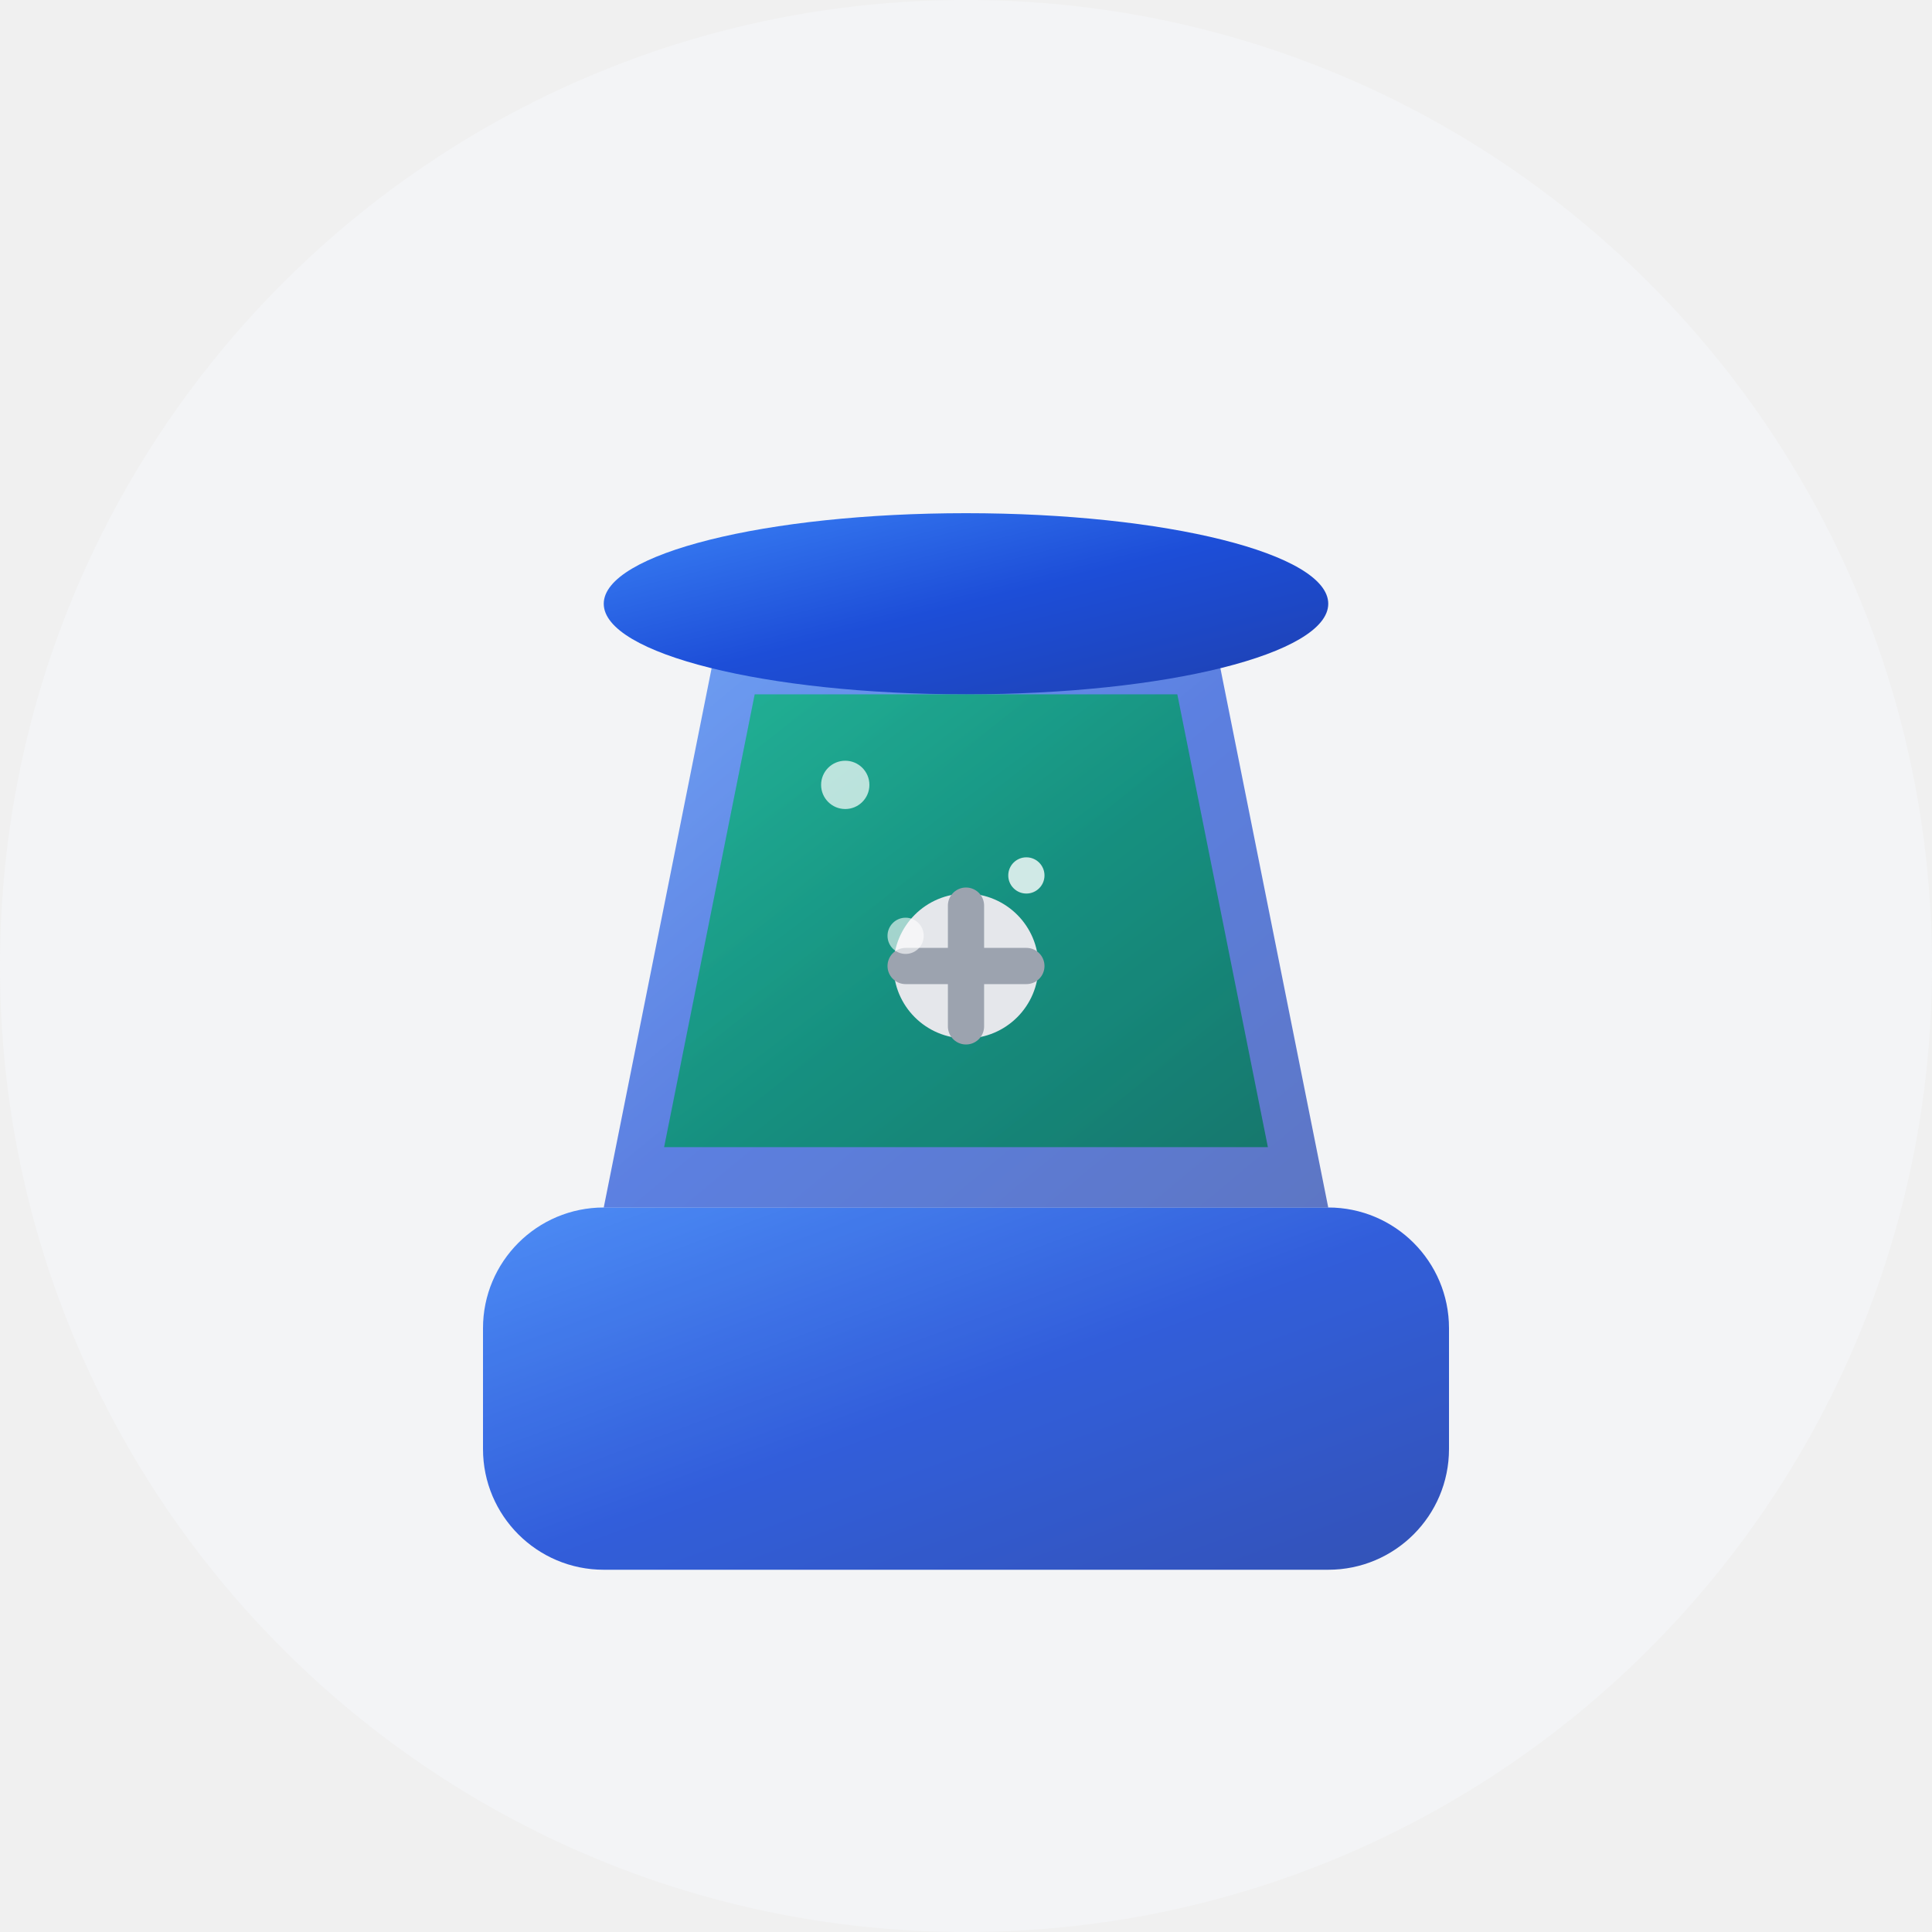
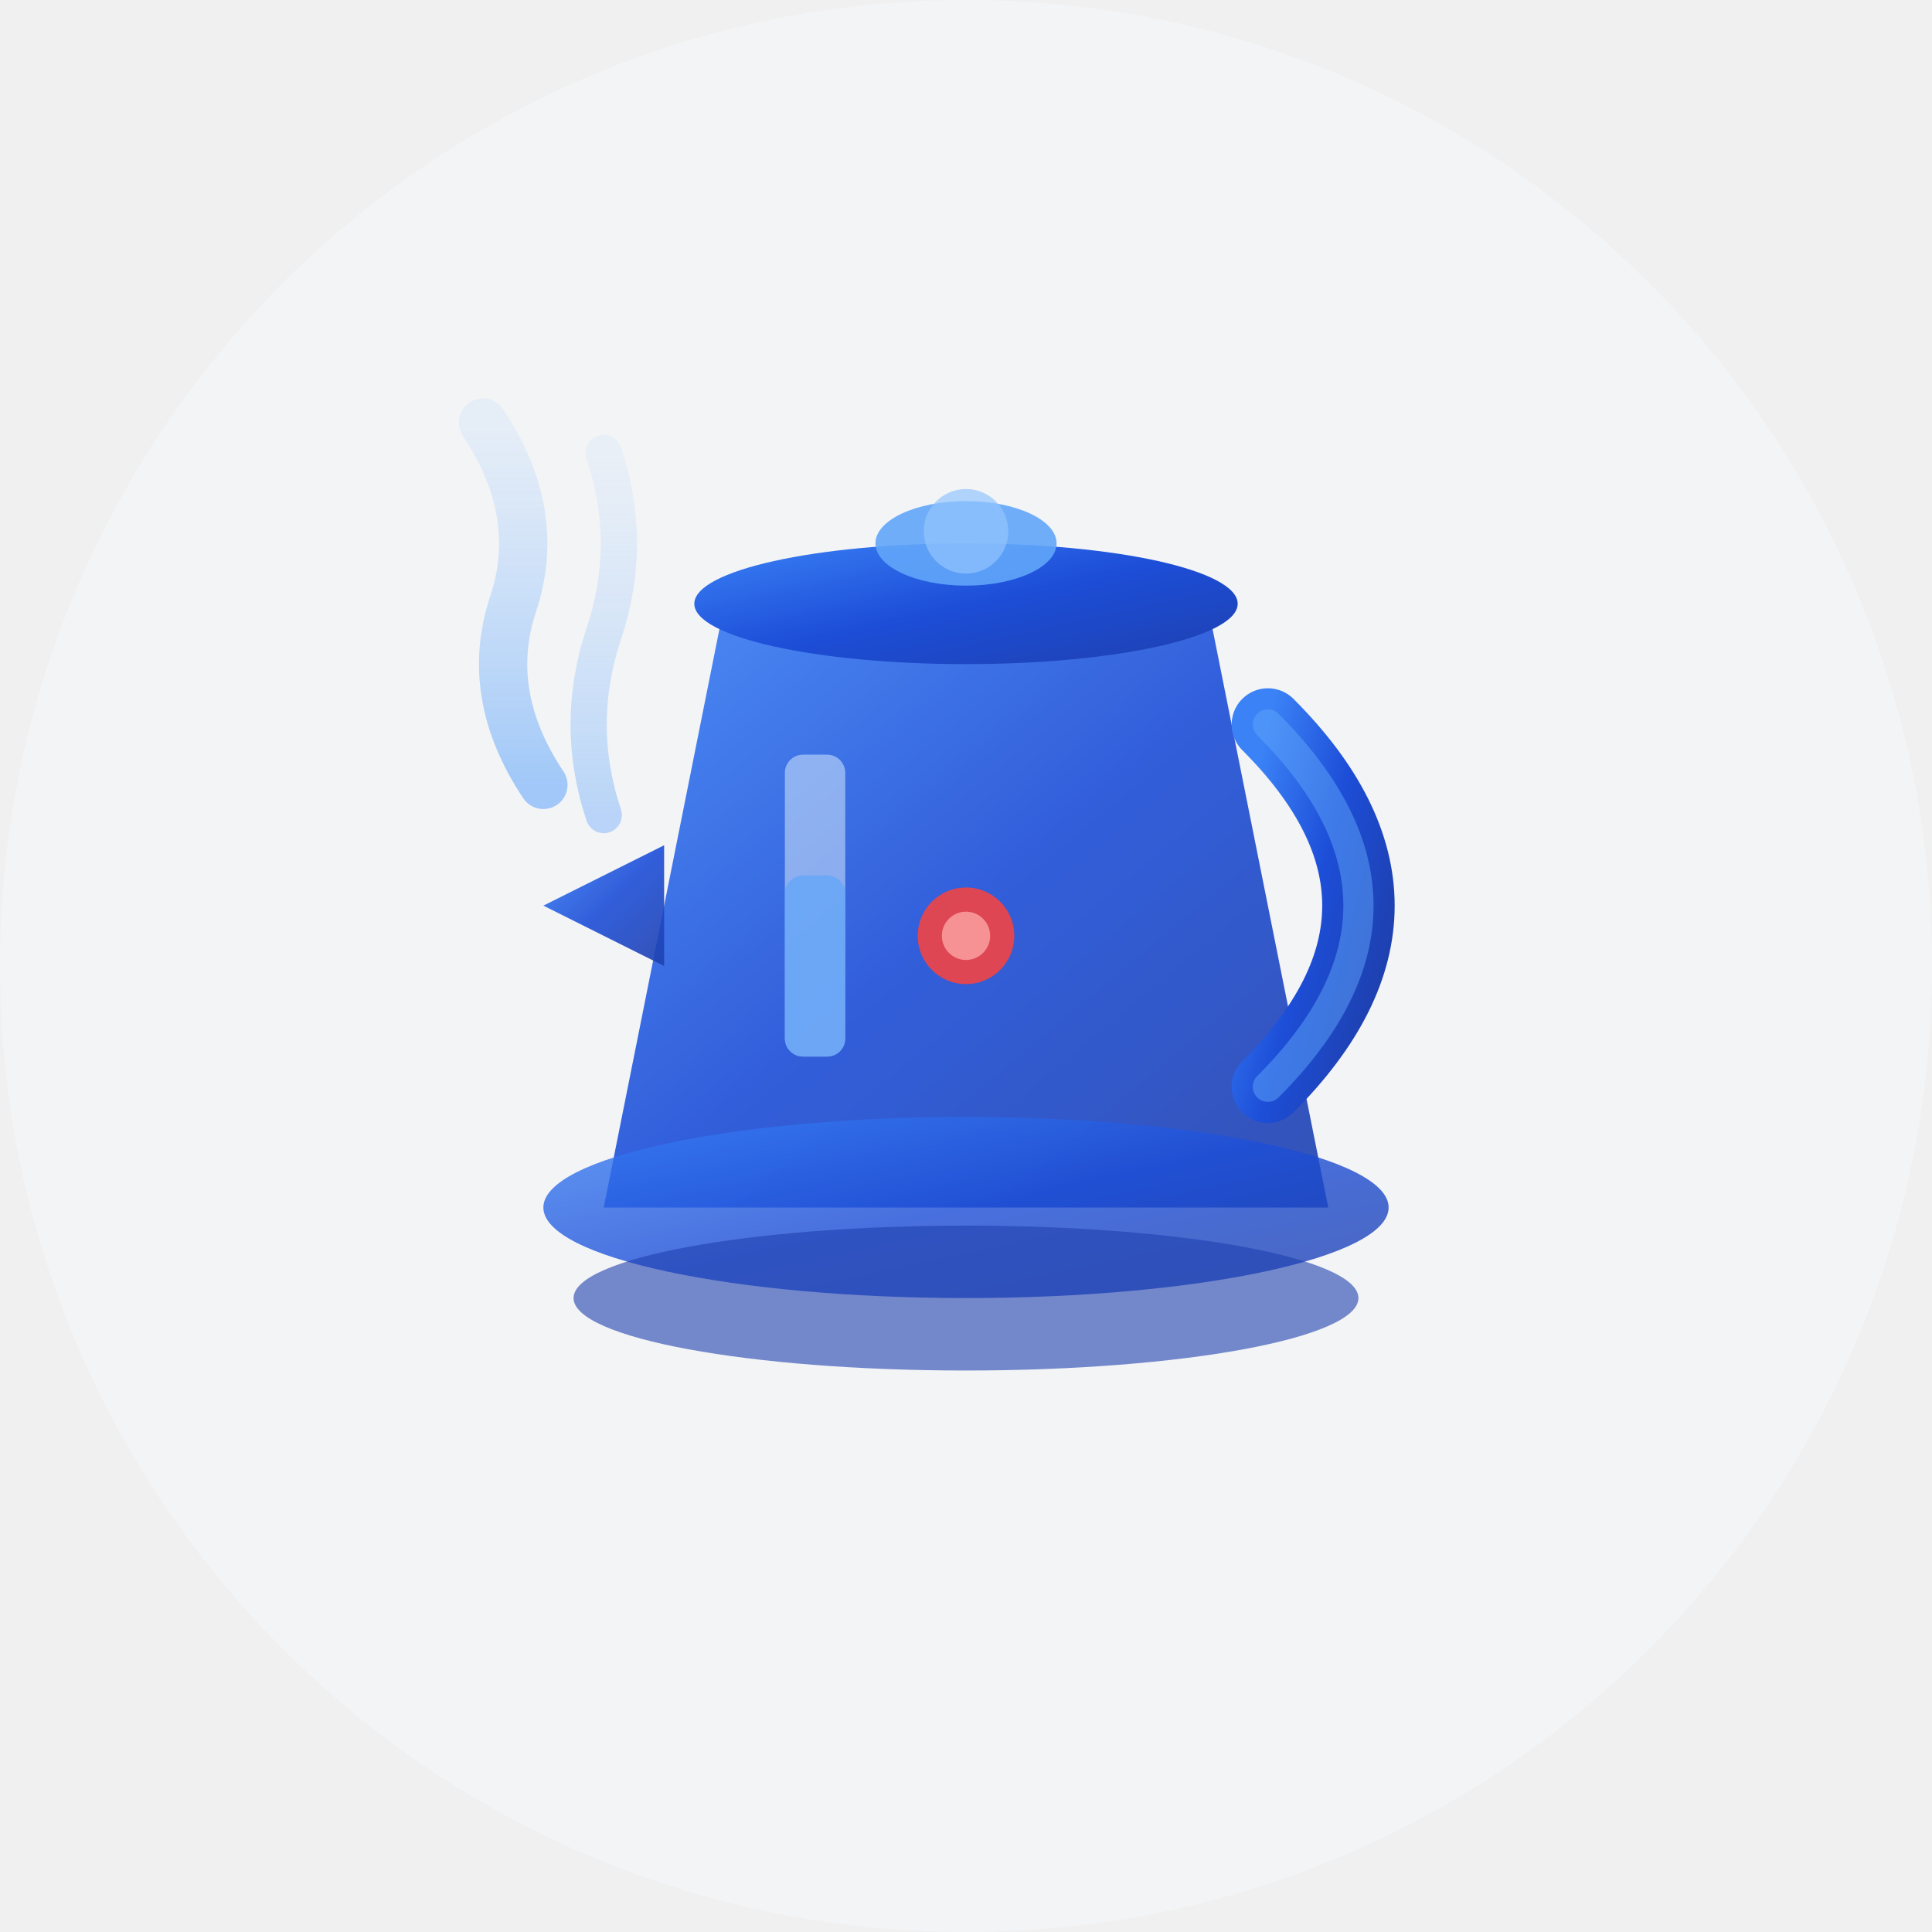
<svg xmlns="http://www.w3.org/2000/svg" viewBox="0 0 32 32">
  <defs>
-     <linearGradient id="blenderGradient" x1="0%" y1="0%" x2="100%" y2="100%">
+     <linearGradient id="kettleGradient" x1="0%" y1="0%" x2="100%" y2="100%">
      <stop offset="0%" style="stop-color:#3B82F6;stop-opacity:1" />
      <stop offset="50%" style="stop-color:#1D4ED8;stop-opacity:1" />
      <stop offset="100%" style="stop-color:#1E40AF;stop-opacity:1" />
    </linearGradient>
-     <linearGradient id="smoothieGradient" x1="0%" y1="0%" x2="100%" y2="100%">
-       <stop offset="0%" style="stop-color:#10B981;stop-opacity:1" />
-       <stop offset="50%" style="stop-color:#059669;stop-opacity:1" />
-       <stop offset="100%" style="stop-color:#047857;stop-opacity:1" />
+     <linearGradient id="steamGradient" x1="0%" y1="100%" x2="0%" y2="0%">
+       <stop offset="0%" style="stop-color:#60A5FA;stop-opacity:0.8" />
+       <stop offset="100%" style="stop-color:#93C5FD;stop-opacity:0.2" />
    </linearGradient>
  </defs>
  <circle cx="16" cy="16" r="16" fill="#F3F4F6" />
-   <g transform="translate(8, 6)">
-     <rect x="0" y="14" width="16" height="6" rx="2" fill="url(#blenderGradient)" opacity="0.9" />
-     <path d="M2 14 L14 14 L12 4 L4 4 Z" fill="url(#blenderGradient)" opacity="0.7" />
-     <ellipse cx="8" cy="4" rx="6" ry="1.5" fill="url(#blenderGradient)" />
-     <path d="M3 13 L13 13 L11.5 5.5 L4.5 5.5 Z" fill="url(#smoothieGradient)" opacity="0.8" />
-     <circle cx="8" cy="10" r="1.2" fill="#E5E7EB" />
-     <path d="M7 10 L9 10 M8 9 L8 11" stroke="#9CA3AF" stroke-width="0.6" stroke-linecap="round" />
-     <circle cx="6" cy="7" r="0.4" fill="#FFFFFF" opacity="0.7" />
-     <circle cx="9" cy="8.5" r="0.3" fill="#FFFFFF" opacity="0.8" />
-     <circle cx="7" cy="9.5" r="0.3" fill="#FFFFFF" opacity="0.6" />
+   <g transform="translate(8, 8)">
+     <path d="M 2 12 L 4 2 L 12 2 L 14 12 Z" fill="url(#kettleGradient)" opacity="0.9" />
+     <ellipse cx="8" cy="12" rx="7" ry="1.5" fill="url(#kettleGradient)" opacity="0.8" />
+     <ellipse cx="8" cy="13.5" rx="6.5" ry="1.2" fill="#1E40AF" opacity="0.6" />
+     <ellipse cx="8" cy="2" rx="4.5" ry="1" fill="url(#kettleGradient)" />
+     <ellipse cx="8" cy="1" rx="1.5" ry="0.7" fill="#60A5FA" opacity="0.9" />
+     <circle cx="8" cy="0.8" r="0.7" fill="#93C5FD" opacity="0.7" />
+     <path d="M 13 4 Q 16 7 13 10" stroke="url(#kettleGradient)" stroke-width="1.2" fill="none" stroke-linecap="round" />
+     <path d="M 13 4 Q 16 7 13 10" stroke="#60A5FA" stroke-width="0.5" fill="none" stroke-linecap="round" opacity="0.5" />
+     <path d="M 3 6 L 1 7 L 3 8 Z" fill="url(#kettleGradient)" opacity="0.9" />
+     <rect x="5" y="4.5" width="1" height="5" rx="0.3" fill="#E0F2FE" opacity="0.5" />
+     <rect x="5" y="6.5" width="1" height="3" rx="0.3" fill="#60A5FA" opacity="0.7" />
+     <circle cx="8" cy="7.5" r="0.8" fill="#EF4444" opacity="0.9" />
+     <circle cx="8" cy="7.5" r="0.4" fill="#FCA5A5" opacity="0.8" />
+     <path d="M 1 5 Q 0 3.5 0.5 2 Q 1 0.5 0 -1" stroke="url(#steamGradient)" stroke-width="0.8" fill="none" stroke-linecap="round" opacity="0.7" />
+     <path d="M 2 5.5 Q 1.5 4 2 2.5 Q 2.5 1 2 -0.5" stroke="url(#steamGradient)" stroke-width="0.6" fill="none" stroke-linecap="round" opacity="0.5" />
  </g>
</svg>
